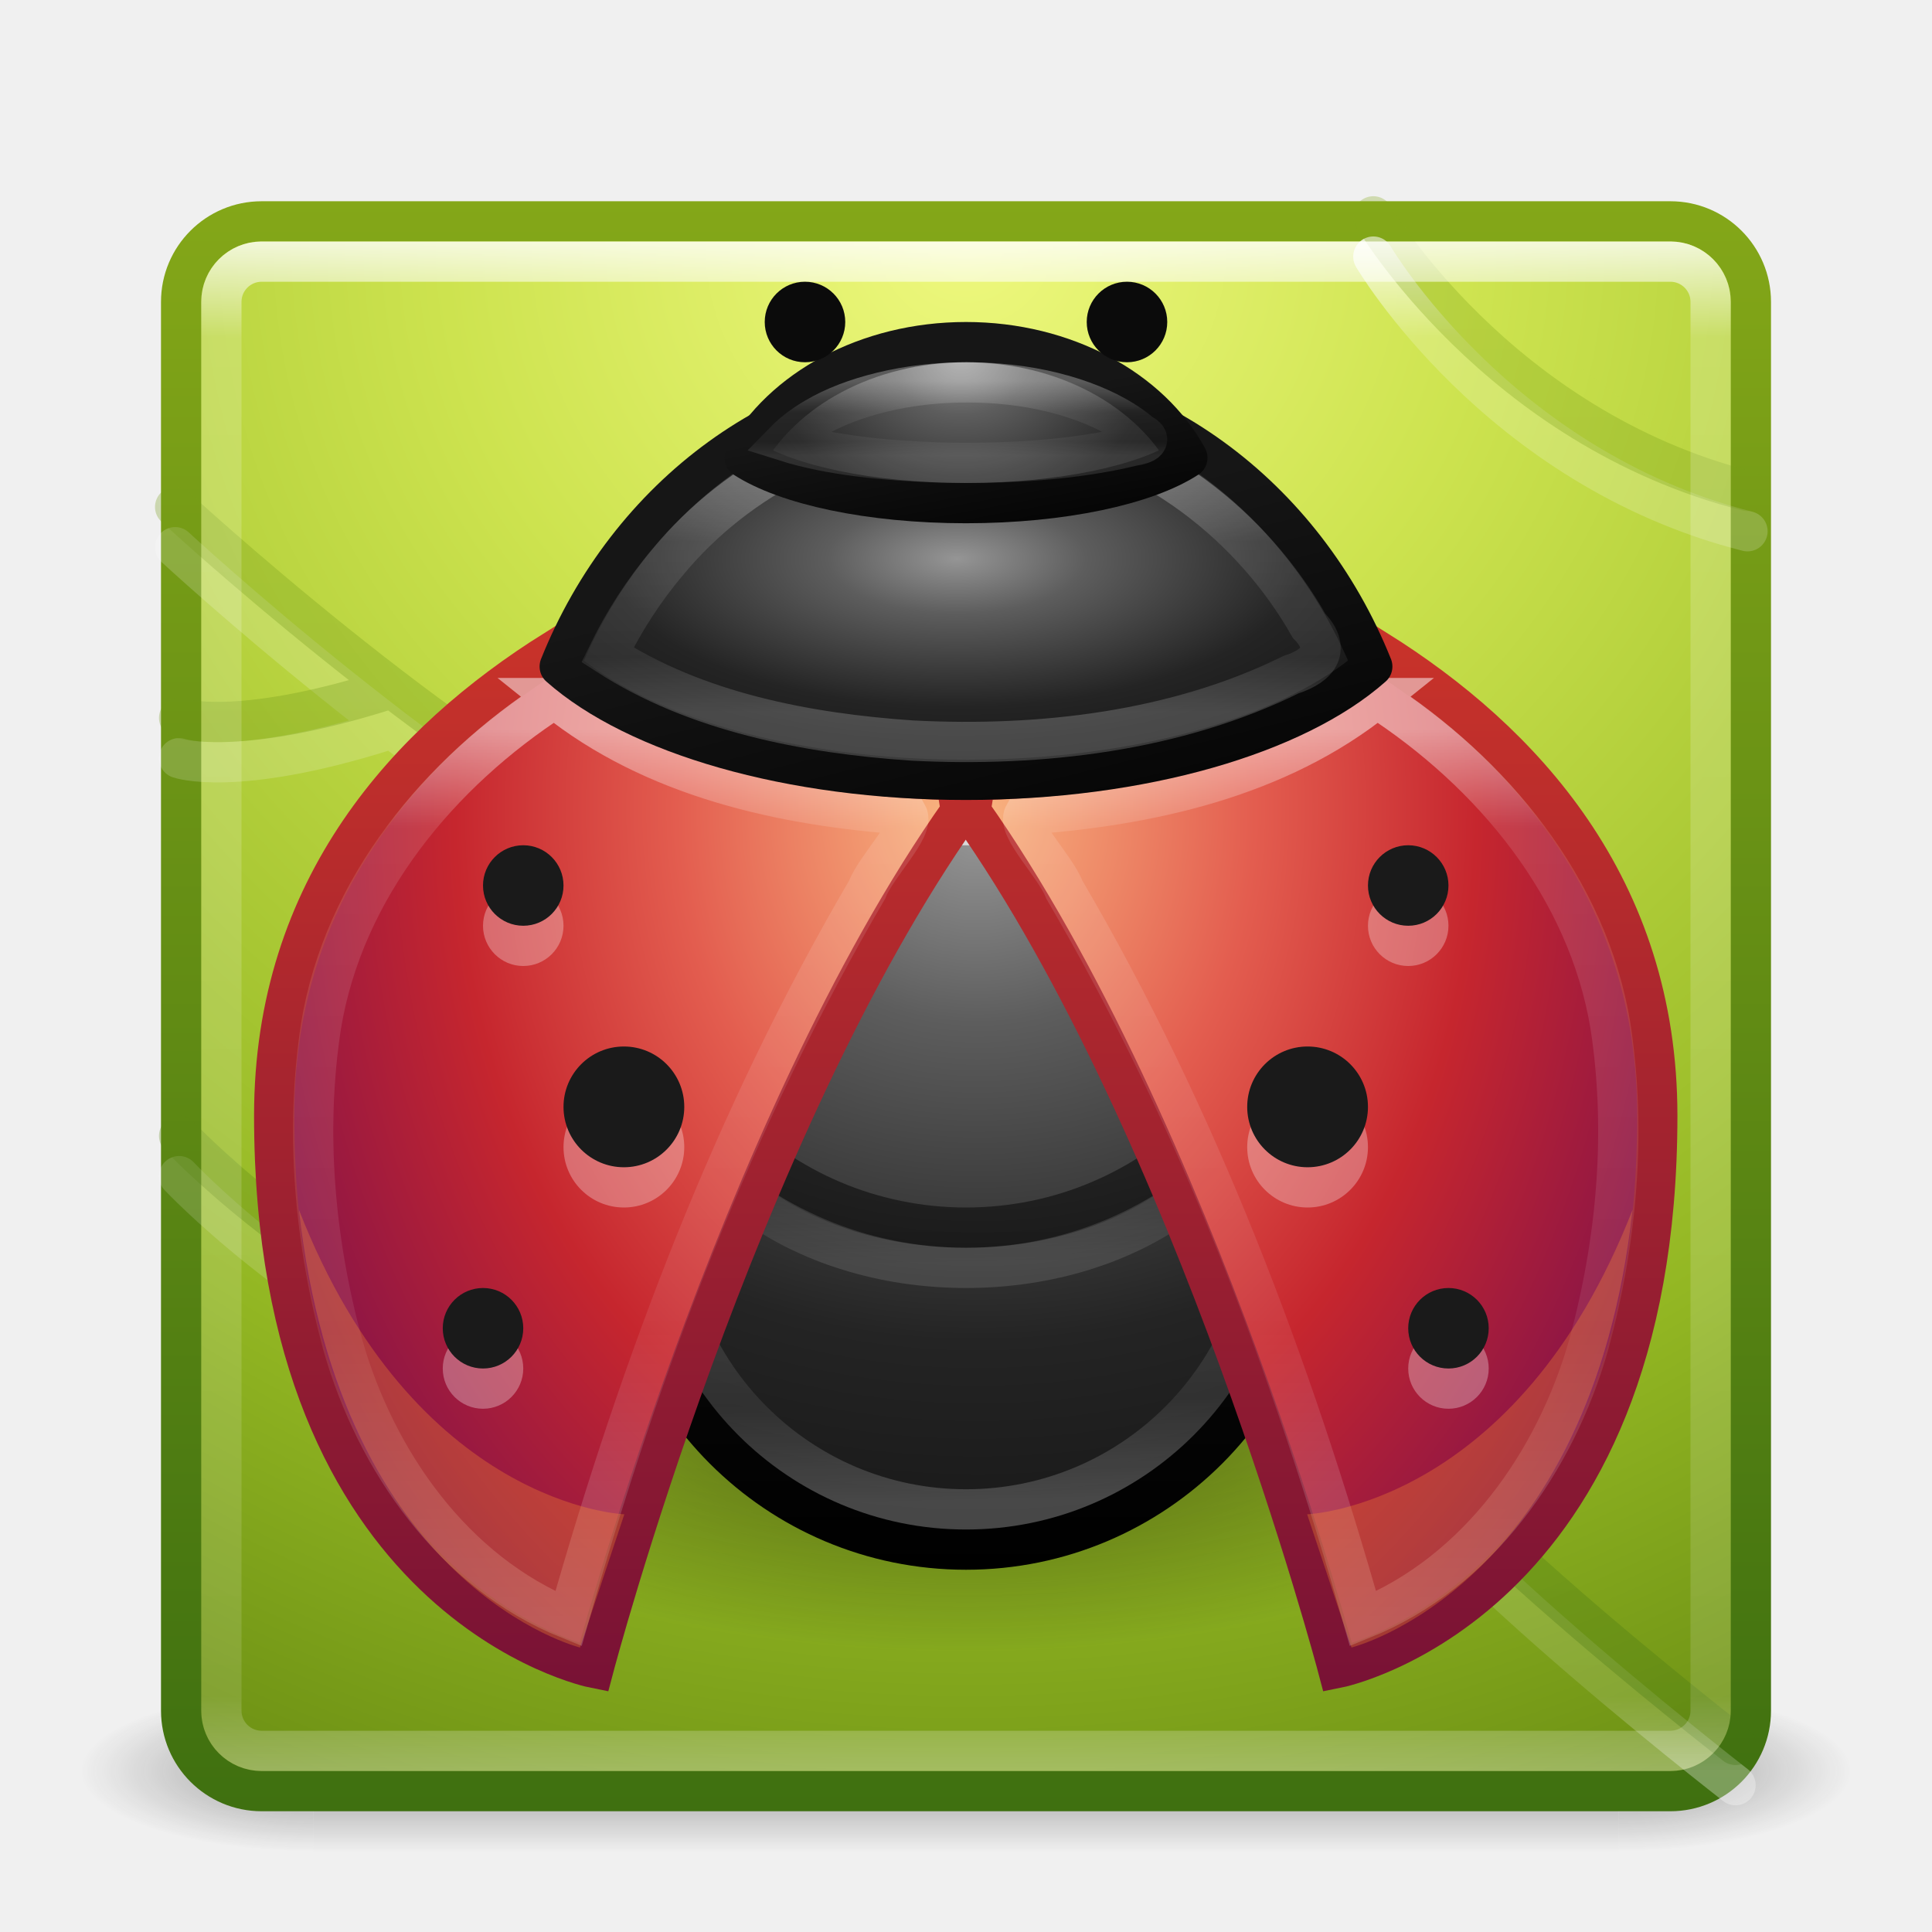
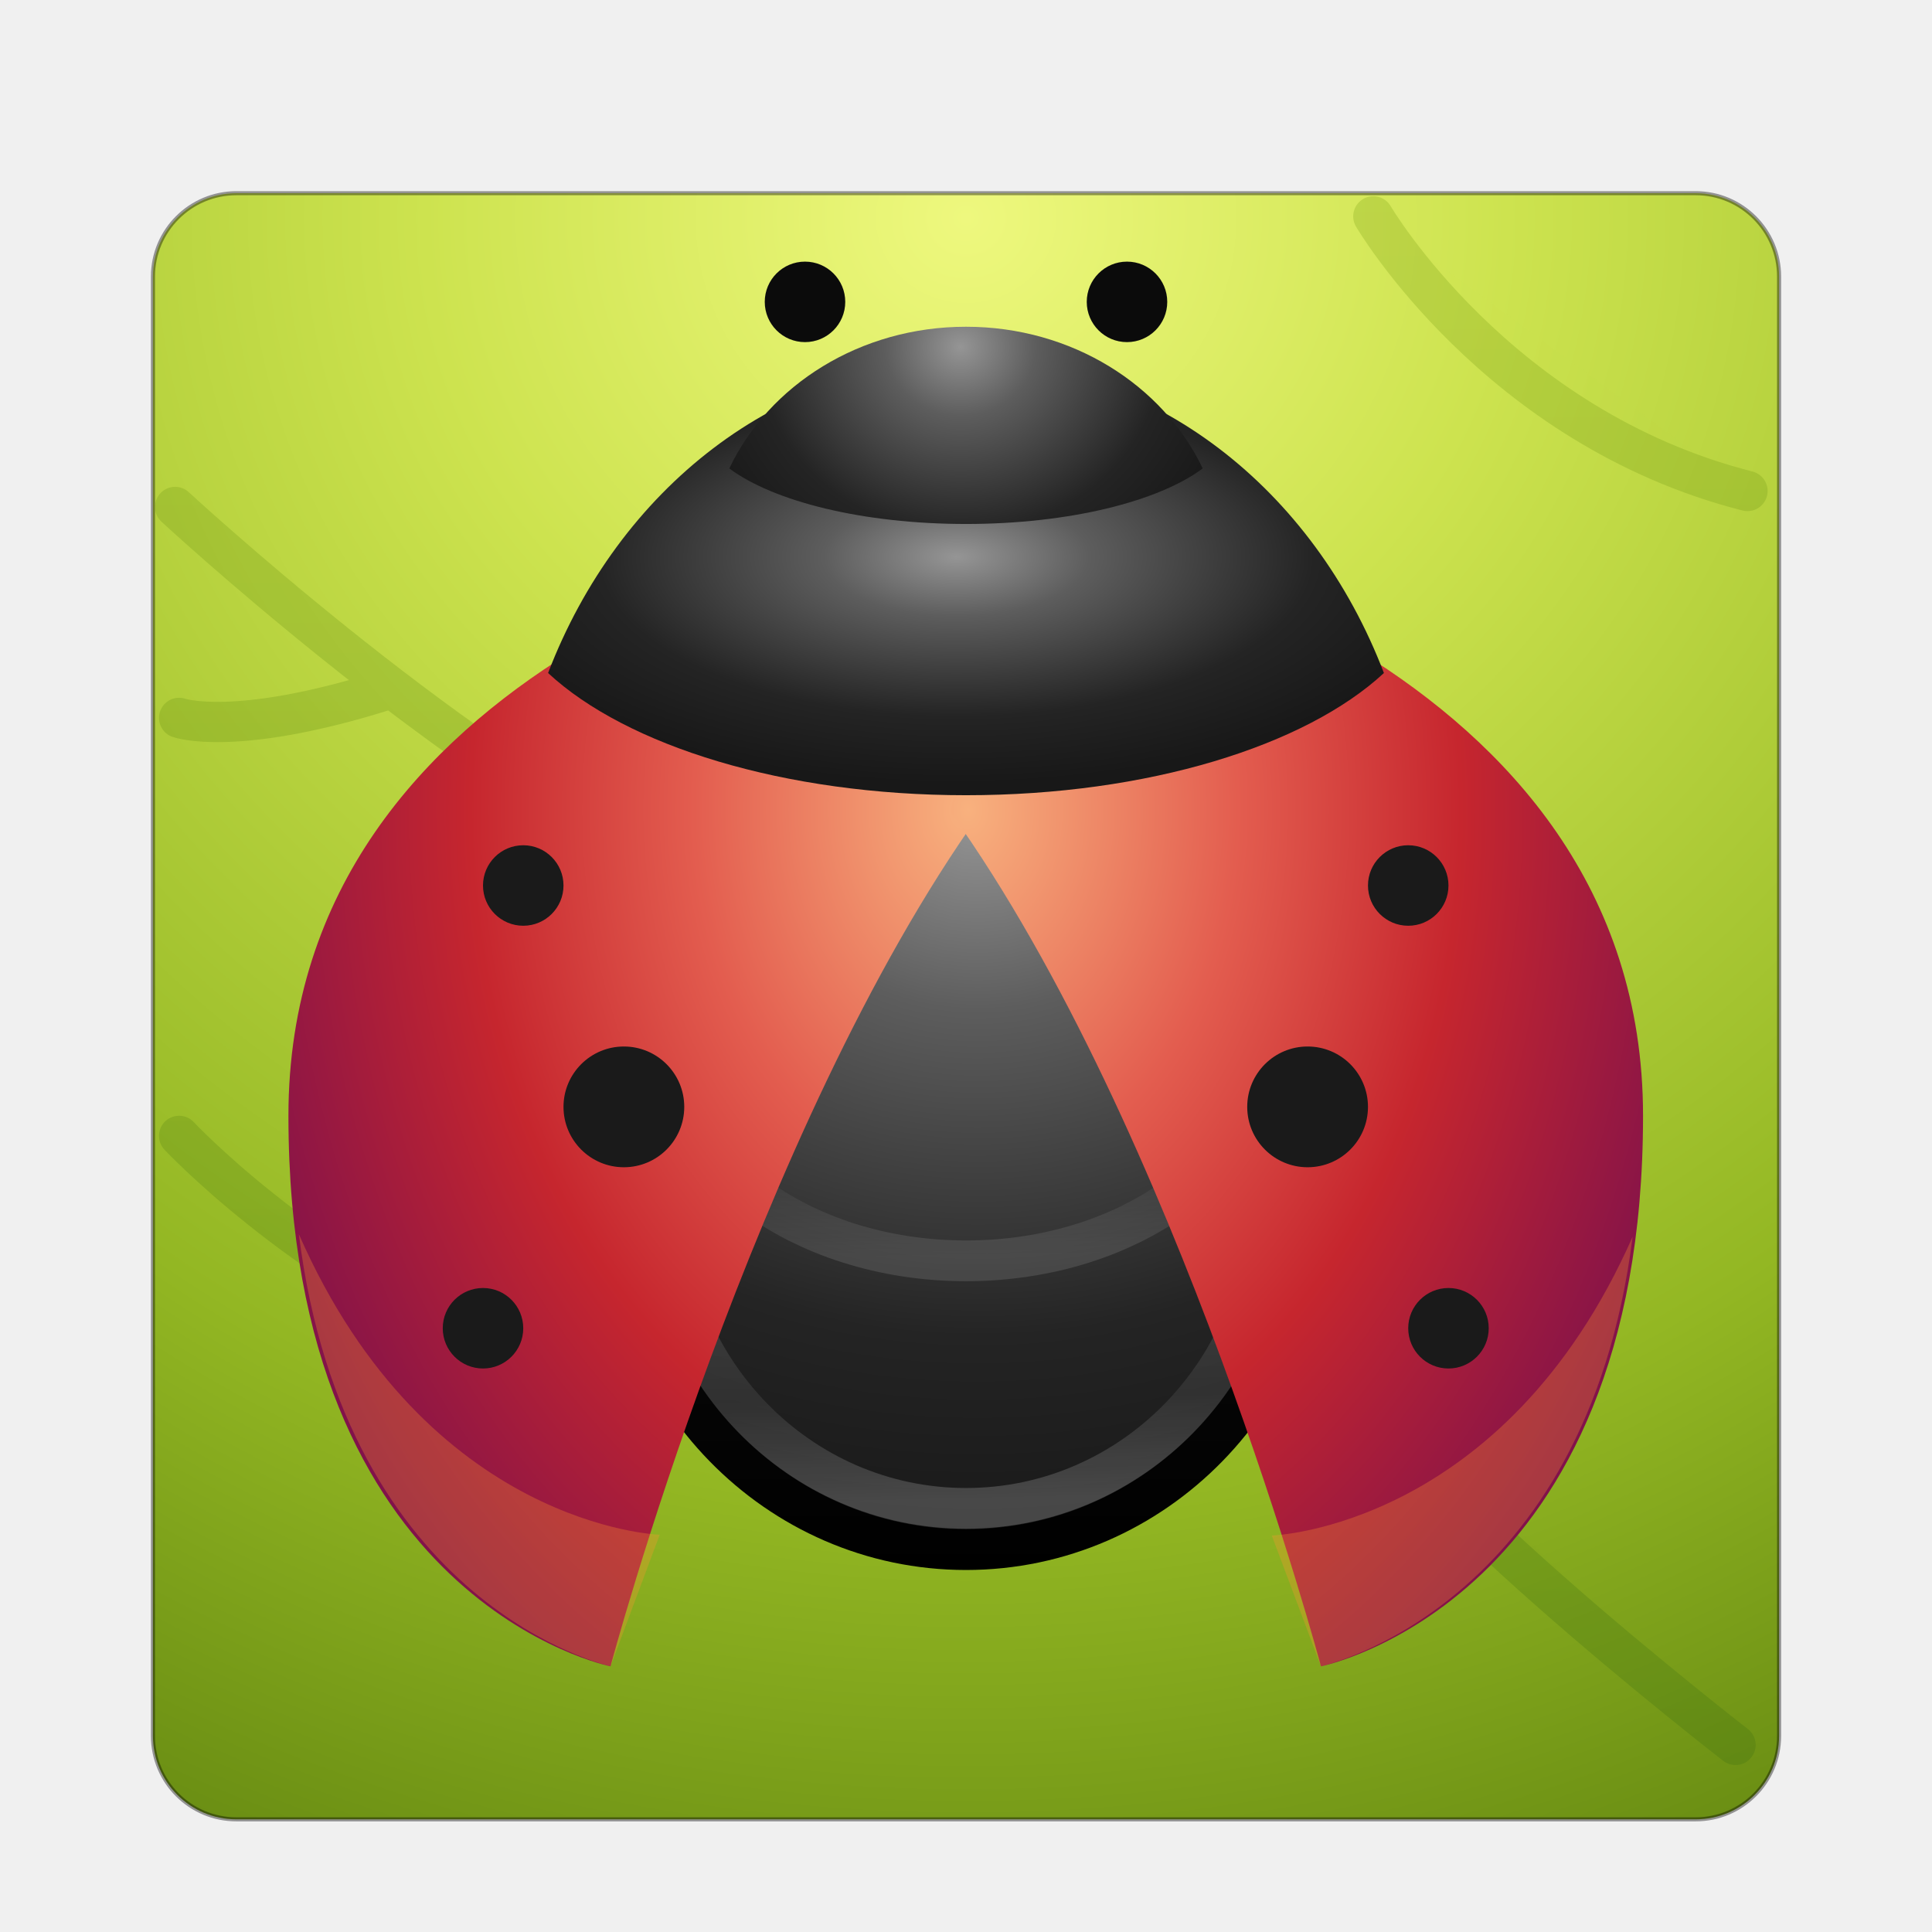
<svg xmlns="http://www.w3.org/2000/svg" xmlns:xlink="http://www.w3.org/1999/xlink" version="1.1" width="48" height="48" id="svg4362">
  <defs id="defs4364">
    <linearGradient x1="23.971" y1="9.245" x2="23.971" y2="17.595" id="linearGradient4166-6-7" xlink:href="#linearGradient4649-1" gradientUnits="userSpaceOnUse" gradientTransform="matrix(0.5080405,0,0,0.2223113,11.83176,7.402015)" />
    <linearGradient id="linearGradient4649-1">
      <stop id="stop4651-20" style="stop-color:#ffffff;stop-opacity:1" offset="0" />
      <stop id="stop4653-32" style="stop-color:#ffffff;stop-opacity:0.235" offset="0.43" />
      <stop id="stop4655-88" style="stop-color:#ffffff;stop-opacity:0.157" offset="0.816" />
      <stop id="stop4657-5" style="stop-color:#ffffff;stop-opacity:0.392" offset="1" />
    </linearGradient>
-     <radialGradient cx="1.279" cy="24.345" r="20" fx="1.279" fy="24.345" id="radialGradient5106" xlink:href="#linearGradient2867-449-88-871-390-598-476-591-434-148-57-177-641-289-620-227-114-444-680-744-4-8-69-791-3-3-638-9-0" gradientUnits="userSpaceOnUse" gradientTransform="matrix(0,0.2674674,-0.334021,0,32.00643,8.567469)" />
+     <radialGradient cx="1.279" cy="24.345" r="20" fx="1.279" fy="24.345" id="radialGradient5106" xlink:href="#linearGradient2867-449-88-871-390-598-476-591-434-148-57-177-641-289-620-227-114-444-680-744-4-8-69-791-3-3-638-9-0" gradientUnits="userSpaceOnUse" gradientTransform="matrix(0,0.327681,-0.3571343,0,32.56045,8.200814)" />
    <linearGradient id="linearGradient2867-449-88-871-390-598-476-591-434-148-57-177-641-289-620-227-114-444-680-744-4-8-69-791-3-3-638-9-0">
      <stop id="stop17829-4-4" style="stop-color:#959595;stop-opacity:1" offset="0" />
      <stop id="stop17831-1-9" style="stop-color:#5d5d5d;stop-opacity:1" offset="0.262" />
      <stop id="stop17833-0-67" style="stop-color:#242424;stop-opacity:1" offset="0.705" />
      <stop id="stop17835-8-7" style="stop-color:#181818;stop-opacity:1" offset="1" />
    </linearGradient>
    <linearGradient x1="-3.812" y1="14.568" x2="-5.438" y2="8.804" id="linearGradient5108" xlink:href="#linearGradient3707-319-631-407-324-616-674-812-821-107-178-392-400-6-3-549-901-1-9-100-4-2" gradientUnits="userSpaceOnUse" gradientTransform="matrix(1.089783,0,0,0.7073387,37.62034,2.375757)" />
    <linearGradient id="linearGradient3707-319-631-407-324-616-674-812-821-107-178-392-400-6-3-549-901-1-9-100-4-2">
      <stop id="stop17839-7-3" style="stop-color:#000000;stop-opacity:1" offset="0" />
      <stop id="stop17841-4-8" style="stop-color:#161616;stop-opacity:1" offset="1" />
    </linearGradient>
    <linearGradient x1="23.971" y1="9.245" x2="23.971" y2="17.595" id="linearGradient4166-6" xlink:href="#linearGradient4649" gradientUnits="userSpaceOnUse" gradientTransform="matrix(1,0,0,0.8892451,0,2.041605)" />
    <linearGradient id="linearGradient4649">
      <stop id="stop4651" style="stop-color:#ffffff;stop-opacity:1" offset="0" />
      <stop id="stop4653" style="stop-color:#ffffff;stop-opacity:0.235" offset="0.43" />
      <stop id="stop4655" style="stop-color:#ffffff;stop-opacity:0.157" offset="0.816" />
      <stop id="stop4657" style="stop-color:#ffffff;stop-opacity:0.392" offset="1" />
    </linearGradient>
-     <radialGradient cx="8.704" cy="24.345" r="20" fx="8.704" fy="24.345" id="radialGradient7373-6" xlink:href="#linearGradient2867-449-88-871-390-598-476-591-434-148-57-177-641-289-620-227-114-444-680-744-4-8-69-791-3-3-638-9" gradientUnits="userSpaceOnUse" gradientTransform="matrix(0,0.2613011,-0.6130046,0,38.69362,11.60733)" />
+     <radialGradient cx="8.704" cy="24.345" r="20" fx="8.704" fy="24.345" id="radialGradient7373-6" xlink:href="#linearGradient2867-449-88-871-390-598-476-591-434-148-57-177-641-289-620-227-114-444-680-744-4-8-69-791-3-3-638-9" gradientUnits="userSpaceOnUse" gradientTransform="matrix(0,0.2817113,-0.6305665,0,39.11458,11.38245)" />
    <linearGradient id="linearGradient2867-449-88-871-390-598-476-591-434-148-57-177-641-289-620-227-114-444-680-744-4-8-69-791-3-3-638-9">
      <stop id="stop17829-4" style="stop-color:#959595;stop-opacity:1" offset="0" />
      <stop id="stop17831-1" style="stop-color:#5d5d5d;stop-opacity:1" offset="0.262" />
      <stop id="stop17833-0" style="stop-color:#242424;stop-opacity:1" offset="0.705" />
      <stop id="stop17835-8" style="stop-color:#181818;stop-opacity:1" offset="1" />
    </linearGradient>
    <linearGradient x1="-3.812" y1="14.568" x2="-5.438" y2="8.804" id="linearGradient7375-1" xlink:href="#linearGradient3707-319-631-407-324-616-674-812-821-107-178-392-400-6-3-549-901-1-9-100-4" gradientUnits="userSpaceOnUse" gradientTransform="matrix(2,0,0,1.768347,48.99642,-5.935608)" />
    <linearGradient id="linearGradient3707-319-631-407-324-616-674-812-821-107-178-392-400-6-3-549-901-1-9-100-4">
      <stop id="stop17839-7" style="stop-color:#000000;stop-opacity:1" offset="0" />
      <stop id="stop17841-4" style="stop-color:#161616;stop-opacity:1" offset="1" />
    </linearGradient>
    <linearGradient x1="19.835" y1="18.121" x2="19.835" y2="40.325" id="linearGradient4166-1" xlink:href="#linearGradient4168-81" gradientUnits="userSpaceOnUse" gradientTransform="matrix(-1,0,0,1,47.987,0)" />
    <linearGradient id="linearGradient4168-81">
      <stop id="stop4170-6" style="stop-color:#ffffff;stop-opacity:1" offset="0" />
      <stop id="stop4172-0" style="stop-color:#ffffff;stop-opacity:0.235" offset="0.11" />
      <stop id="stop4174-5" style="stop-color:#ffffff;stop-opacity:0.157" offset="0.675" />
      <stop id="stop4176-5" style="stop-color:#ffffff;stop-opacity:0.392" offset="1" />
    </linearGradient>
-     <radialGradient cx="23.438" cy="22.842" r="9.033" fx="23.438" fy="22.842" id="radialGradient4387" xlink:href="#linearGradient3242-2-5" gradientUnits="userSpaceOnUse" gradientTransform="matrix(2.353234,-1.2500906e-7,-1.7172712e-7,-3.232678,-30.60769,93.94551)" />
+     <radialGradient cx="23.438" cy="22.842" r="9.033" fx="23.438" fy="22.842" id="radialGradient4387" xlink:href="#linearGradient3242-2-5" gradientUnits="userSpaceOnUse" gradientTransform="matrix(2.372459,-1.2462434e-7,-1.7313004e-7,-3.222729,-31.54834,93.74501)" />
    <linearGradient id="linearGradient3242-2-5">
      <stop id="stop3244-46" style="stop-color:#f8b17e;stop-opacity:1" offset="0" />
      <stop id="stop3246-9-1" style="stop-color:#e35d4f;stop-opacity:1" offset="0.312" />
      <stop id="stop3248-3-5" style="stop-color:#c6262e;stop-opacity:1" offset="0.571" />
      <stop id="stop3250-9-5" style="stop-color:#690b54;stop-opacity:1" offset="1" />
    </linearGradient>
    <linearGradient x1="17.551" y1="41.766" x2="17.551" y2="8.964" id="linearGradient4389" xlink:href="#linearGradient2490-0-4" gradientUnits="userSpaceOnUse" gradientTransform="matrix(-1,0,0,1,47.987,0)" />
    <linearGradient id="linearGradient2490-0-4">
      <stop id="stop2492-8-6" style="stop-color:#791235;stop-opacity:1" offset="0" />
      <stop id="stop2494-8-15" style="stop-color:#dd3b27;stop-opacity:1" offset="1" />
    </linearGradient>
    <linearGradient x1="19.835" y1="18.121" x2="19.835" y2="40.325" id="linearGradient4166" xlink:href="#linearGradient4168" gradientUnits="userSpaceOnUse" />
    <linearGradient id="linearGradient4168">
      <stop id="stop4170" style="stop-color:#ffffff;stop-opacity:1" offset="0" />
      <stop id="stop4172" style="stop-color:#ffffff;stop-opacity:0.235" offset="0.11" />
      <stop id="stop4174" style="stop-color:#ffffff;stop-opacity:0.157" offset="0.675" />
      <stop id="stop4176" style="stop-color:#ffffff;stop-opacity:0.392" offset="1" />
    </linearGradient>
-     <radialGradient cx="23.438" cy="22.842" r="9.033" fx="23.438" fy="22.842" id="radialGradient4053" xlink:href="#linearGradient3242-2" gradientUnits="userSpaceOnUse" gradientTransform="matrix(-2.353234,-1.2500906e-7,1.7172712e-7,-3.232678,78.59469,93.94551)" />
+     <radialGradient cx="23.438" cy="22.842" r="9.033" fx="23.438" fy="22.842" id="radialGradient4053" xlink:href="#linearGradient3242-2" gradientUnits="userSpaceOnUse" gradientTransform="matrix(-2.372459,-1.2462434e-7,1.7313004e-7,-3.222729,79.53534,93.74501)" />
    <linearGradient id="linearGradient3242-2">
      <stop id="stop3244" style="stop-color:#f8b17e;stop-opacity:1" offset="0" />
      <stop id="stop3246-9" style="stop-color:#e35d4f;stop-opacity:1" offset="0.312" />
      <stop id="stop3248-3" style="stop-color:#c6262e;stop-opacity:1" offset="0.571" />
      <stop id="stop3250-9" style="stop-color:#690b54;stop-opacity:1" offset="1" />
    </linearGradient>
    <linearGradient x1="17.551" y1="41.766" x2="17.551" y2="8.964" id="linearGradient4045" xlink:href="#linearGradient2490-0" gradientUnits="userSpaceOnUse" />
    <linearGradient id="linearGradient2490-0">
      <stop id="stop2492-8" style="stop-color:#791235;stop-opacity:1" offset="0" />
      <stop id="stop2494-8" style="stop-color:#dd3b27;stop-opacity:1" offset="1" />
    </linearGradient>
-     <linearGradient x1="23.713" y1="31.306" x2="23.971" y2="39.311" id="linearGradient4166-6-1-8" xlink:href="#linearGradient5068-5" gradientUnits="userSpaceOnUse" gradientTransform="matrix(1.363636,0,0,1,-8.727273,-2)" />
+     <linearGradient x1="23.713" y1="31.306" x2="23.971" y2="39.311" id="linearGradient4166-6-1-8" xlink:href="#linearGradient5068-5" gradientUnits="userSpaceOnUse" gradientTransform="matrix(1.363636,0,0,1.024943,-8.727273,-3.010207)" />
    <linearGradient id="linearGradient5068-5">
      <stop id="stop5070-0" style="stop-color:#ffffff;stop-opacity:1" offset="0" />
      <stop id="stop5072-6" style="stop-color:#ffffff;stop-opacity:0.235" offset="0.354" />
      <stop id="stop5074-3" style="stop-color:#ffffff;stop-opacity:0.157" offset="0.687" />
      <stop id="stop5076-3" style="stop-color:#ffffff;stop-opacity:0.392" offset="1" />
    </linearGradient>
-     <linearGradient x1="23.713" y1="31.306" x2="23.971" y2="39.311" id="linearGradient4078" xlink:href="#linearGradient5068-5-4" gradientUnits="userSpaceOnUse" gradientTransform="matrix(1.363636,0,0,0.6470588,-8.727273,5.941177)" />
+     <linearGradient x1="23.713" y1="31.306" x2="23.971" y2="39.311" id="linearGradient4078" xlink:href="#linearGradient5068-5-4" gradientUnits="userSpaceOnUse" gradientTransform="matrix(1.363636,0,0,0.6631987,-8.727273,5.12905)" />
    <linearGradient id="linearGradient5068-5-4">
      <stop id="stop5070-0-9" style="stop-color:#ffffff;stop-opacity:1" offset="0" />
      <stop id="stop5072-6-6" style="stop-color:#ffffff;stop-opacity:0.235" offset="0.354" />
      <stop id="stop5074-3-3" style="stop-color:#ffffff;stop-opacity:0.157" offset="0.687" />
      <stop id="stop5076-3-4" style="stop-color:#ffffff;stop-opacity:0.392" offset="1" />
    </linearGradient>
    <linearGradient x1="-9.301" y1="26.605" x2="-9.301" y2="14.112" id="linearGradient4124" xlink:href="#linearGradient3707-319-631-407-324-616-674-812-821-107-178-392-400-6-3-549-901-1-9-100-4-6-3" gradientUnits="userSpaceOnUse" gradientTransform="matrix(2.615385,0,0,1.599933,56.68763,-11.51317)" />
    <linearGradient id="linearGradient3707-319-631-407-324-616-674-812-821-107-178-392-400-6-3-549-901-1-9-100-4-6-3">
      <stop id="stop17839-7-9-1" style="stop-color:#000000;stop-opacity:1" offset="0" />
      <stop id="stop17841-4-3-1" style="stop-color:#161616;stop-opacity:1" offset="1" />
    </linearGradient>
-     <radialGradient cx="60.112" cy="23.612" r="20" fx="60.112" fy="23.612" id="radialGradient7373-6-3" xlink:href="#linearGradient2867-449-88-871-390-598-476-591-434-148-57-177-641-289-620-227-114-444-680-744-4-8-69-791-3-3-638-9-5" gradientUnits="userSpaceOnUse" gradientTransform="matrix(-1.737608e-8,0.8936382,-1.074368,-1.6264019e-8,49.65477,-32.98983)" />
+     <radialGradient cx="60.112" cy="23.612" r="20" fx="60.112" fy="23.612" id="radialGradient7373-6-3" xlink:href="#linearGradient2867-449-88-871-390-598-476-591-434-148-57-177-641-289-620-227-114-444-680-744-4-8-69-791-3-3-638-9-5" gradientUnits="userSpaceOnUse" gradientTransform="matrix(-1.737608e-8,0.9159285,-1.074368,-1.6669699e-8,49.65477,-34.77303)" />
    <linearGradient id="linearGradient2867-449-88-871-390-598-476-591-434-148-57-177-641-289-620-227-114-444-680-744-4-8-69-791-3-3-638-9-5">
      <stop id="stop17829-4-7" style="stop-color:#959595;stop-opacity:1" offset="0" />
      <stop id="stop17831-1-1" style="stop-color:#5d5d5d;stop-opacity:1" offset="0.262" />
      <stop id="stop17833-0-4" style="stop-color:#242424;stop-opacity:1" offset="0.705" />
      <stop id="stop17835-8-77" style="stop-color:#181818;stop-opacity:1" offset="1" />
    </linearGradient>
-     <linearGradient x1="-9.301" y1="26.605" x2="-9.301" y2="14.112" id="linearGradient7375-1-5" xlink:href="#linearGradient3707-319-631-407-324-616-674-812-821-107-178-392-400-6-3-549-901-1-9-100-4-6" gradientUnits="userSpaceOnUse" gradientTransform="matrix(2.615385,0,0,1.599933,56.68763,-3.513169)" />
+     <linearGradient x1="-9.301" y1="26.605" x2="-9.301" y2="14.112" id="linearGradient7375-1-5" xlink:href="#linearGradient3707-319-631-407-324-616-674-812-821-107-178-392-400-6-3-549-901-1-9-100-4-6" gradientUnits="userSpaceOnUse" gradientTransform="matrix(2.615385,0,0,1.639841,56.68763,-4.56112)" />
    <linearGradient id="linearGradient3707-319-631-407-324-616-674-812-821-107-178-392-400-6-3-549-901-1-9-100-4-6">
      <stop id="stop17839-7-9" style="stop-color:#000000;stop-opacity:1" offset="0" />
      <stop id="stop17841-4-3" style="stop-color:#161616;stop-opacity:1" offset="1" />
    </linearGradient>
    <linearGradient x1="24" y1="5" x2="24" y2="43" id="linearGradient3473" xlink:href="#linearGradient3924-803" gradientUnits="userSpaceOnUse" gradientTransform="translate(1.17e-5,1.00001)" />
    <linearGradient id="linearGradient3924-803">
      <stop id="stop3252" style="stop-color:#ffffff;stop-opacity:1" offset="0" />
      <stop id="stop3254" style="stop-color:#ffffff;stop-opacity:0.235" offset="0.063" />
      <stop id="stop3256" style="stop-color:#ffffff;stop-opacity:0.157" offset="0.951" />
      <stop id="stop3258" style="stop-color:#ffffff;stop-opacity:0.392" offset="1" />
    </linearGradient>
    <radialGradient cx="7.496" cy="8.45" r="20" fx="7.496" fy="8.45" id="radialGradient3476-7-1" xlink:href="#linearGradient3242-7-3-8-1-4" gradientUnits="userSpaceOnUse" gradientTransform="matrix(1.9428467e-8,2.33699,-2.472257,-4.3056275e-8,44.89011,-11.4348)" />
    <linearGradient id="linearGradient3242-7-3-8-1-4">
      <stop id="stop3244-5-8-5-3-7" style="stop-color:#eef87e;stop-opacity:1" offset="0" />
      <stop id="stop3246-9-5-1-0-4" style="stop-color:#cde34f;stop-opacity:1" offset="0.262" />
      <stop id="stop3248-7-2-0-9-9" style="stop-color:#93b723;stop-opacity:1" offset="0.661" />
      <stop id="stop3250-8-2-8-7-1" style="stop-color:#5a7e0d;stop-opacity:1" offset="1" />
    </linearGradient>
    <linearGradient x1="24" y1="44" x2="24" y2="3.899" id="linearGradient3478-6-7" xlink:href="#linearGradient2490-3-4-6-9-4" gradientUnits="userSpaceOnUse" gradientTransform="translate(9.2e-6,1)" />
    <linearGradient id="linearGradient2490-3-4-6-9-4">
      <stop id="stop2492-3-9-3-4-0" style="stop-color:#3f7010;stop-opacity:1" offset="0" />
      <stop id="stop2494-8-8-5-9-8" style="stop-color:#84a718;stop-opacity:1" offset="1" />
    </linearGradient>
    <radialGradient cx="62.625" cy="4.625" r="10.625" fx="62.625" fy="4.625" id="radialGradient3033" xlink:href="#linearGradient8838" gradientUnits="userSpaceOnUse" gradientTransform="matrix(1.411765,0,0,0.5647052,-64.41176,32.38824)" />
    <linearGradient id="linearGradient8838">
      <stop id="stop8840" style="stop-color:#000000;stop-opacity:1" offset="0" />
      <stop id="stop8842" style="stop-color:#000000;stop-opacity:0" offset="1" />
    </linearGradient>
    <linearGradient x1="24" y1="5" x2="24" y2="43" id="linearGradient3473-0" xlink:href="#linearGradient3924-803-8" gradientUnits="userSpaceOnUse" gradientTransform="translate(1.17e-5,1.00001)" />
    <linearGradient id="linearGradient3924-803-8">
      <stop id="stop3252-0" style="stop-color:#ffffff;stop-opacity:1" offset="0" />
      <stop id="stop3254-6" style="stop-color:#ffffff;stop-opacity:0.235" offset="0.063" />
      <stop id="stop3256-4" style="stop-color:#ffffff;stop-opacity:0.157" offset="0.951" />
      <stop id="stop3258-1" style="stop-color:#ffffff;stop-opacity:0.392" offset="1" />
    </linearGradient>
-     <radialGradient cx="7.496" cy="8.45" r="20" fx="7.496" fy="8.45" id="radialGradient3476" xlink:href="#linearGradient3242-7-3-8" gradientUnits="userSpaceOnUse" gradientTransform="matrix(1.9428467e-8,2.33699,-2.472257,-4.3056275e-8,44.89011,-11.4348)" />
+     <radialGradient cx="7.496" cy="8.45" r="20" fx="7.496" fy="8.45" id="radialGradient3476" xlink:href="#linearGradient3242-7-3-8" gradientUnits="userSpaceOnUse" gradientTransform="matrix(2.0126396e-8,2.420942,-2.561068,-4.4602987e-8,45.64055,-12.74365)" />
    <linearGradient id="linearGradient3242-7-3-8">
      <stop id="stop3244-5-8-5" style="stop-color:#eef87e;stop-opacity:1" offset="0" />
      <stop id="stop3246-9-5-1" style="stop-color:#cde34f;stop-opacity:1" offset="0.262" />
      <stop id="stop3248-7-2-0" style="stop-color:#93b723;stop-opacity:1" offset="0.661" />
      <stop id="stop3250-8-2-8" style="stop-color:#5a7e0d;stop-opacity:1" offset="1" />
    </linearGradient>
    <linearGradient x1="24" y1="44" x2="24" y2="3.899" id="linearGradient3478" xlink:href="#linearGradient2490-3-4-6" gradientUnits="userSpaceOnUse" gradientTransform="translate(9.2e-6,1)" />
    <linearGradient id="linearGradient2490-3-4-6">
      <stop id="stop2492-3-9-3" style="stop-color:#3f7010;stop-opacity:1" offset="0" />
      <stop id="stop2494-8-8-5" style="stop-color:#84a718;stop-opacity:1" offset="1" />
    </linearGradient>
    <radialGradient cx="4.993" cy="43.5" r="2.5" fx="4.993" fy="43.5" id="radialGradient3013-896" xlink:href="#linearGradient3688-166-749-2-324" gradientUnits="userSpaceOnUse" gradientTransform="matrix(2.003784,0,0,1.4,27.98813,-17.4)" />
    <linearGradient id="linearGradient3688-166-749-2-324">
      <stop id="stop3216" style="stop-color:#181818;stop-opacity:1" offset="0" />
      <stop id="stop3218" style="stop-color:#181818;stop-opacity:0" offset="1" />
    </linearGradient>
    <radialGradient cx="4.993" cy="43.5" r="2.5" fx="4.993" fy="43.5" id="radialGradient3015-826" xlink:href="#linearGradient3688-464-309-8-331" gradientUnits="userSpaceOnUse" gradientTransform="matrix(2.003784,0,0,1.4,-20.01187,-104.4)" />
    <linearGradient id="linearGradient3688-464-309-8-331">
      <stop id="stop3222" style="stop-color:#181818;stop-opacity:1" offset="0" />
      <stop id="stop3224" style="stop-color:#181818;stop-opacity:0" offset="1" />
    </linearGradient>
    <linearGradient id="linearGradient3702-501-757-6-946">
      <stop id="stop3228" style="stop-color:#181818;stop-opacity:0" offset="0" />
      <stop id="stop3230" style="stop-color:#181818;stop-opacity:1" offset="0.5" />
      <stop id="stop3232" style="stop-color:#181818;stop-opacity:0" offset="1" />
    </linearGradient>
    <linearGradient x1="25.058" y1="47.028" x2="25.058" y2="39.999" id="linearGradient4360" xlink:href="#linearGradient3702-501-757-6-946" gradientUnits="userSpaceOnUse" />
  </defs>
-   <g id="layer1">
-     <g transform="matrix(1.157895,0,0,0.5714286,-3.789476,19.14286)" id="g3712-0" style="opacity:0.4">
-       <rect width="5" height="7" x="38" y="40" id="rect2801-4" style="fill:url(#radialGradient3013-896);fill-opacity:1;stroke:none" />
-       <rect width="5" height="7" x="-10" y="-47" transform="scale(-1,-1)" id="rect3696-8" style="fill:url(#radialGradient3015-826);fill-opacity:1;stroke:none" />
-       <rect width="28" height="7" x="10" y="40" id="rect3700-7" style="fill:url(#linearGradient4360);fill-opacity:1;stroke:none" />
-     </g>
-     <rect width="39" height="39" rx="2" ry="2" x="4.5" y="5.5" id="rect5505-21" style="color:#000000;fill:url(#radialGradient3476);fill-opacity:1;fill-rule:nonzero;stroke:url(#linearGradient3478);stroke-width:1;stroke-linecap:round;stroke-linejoin:round;stroke-miterlimit:4;stroke-opacity:1;stroke-dasharray:none;stroke-dashoffset:0;marker:none;visibility:visible;display:inline;overflow:visible;enable-background:accumulate" />
-     <path d="m 43.119,44.352 c 0,0 -9.197,-7.121 -9.395,-9.296 M 4.45,29.221 c 0,0 2.967,3.165 7.318,5.044 M 4.45,18.837 c 0,0 1.385,0.494 5.143,-0.692 M 4.351,13.595 c 0,0 6.626,6.132 11.868,8.703 M 34.12,6.375 c 0,0 3.066,5.242 9.296,6.824" id="path5183-2" style="opacity:0.8;color:#000000;fill:none;stroke:url(#linearGradient3473-0);stroke-width:1;stroke-linecap:round;stroke-linejoin:round;stroke-miterlimit:4;stroke-opacity:1;stroke-dasharray:none;stroke-dashoffset:0;marker:none;visibility:visible;display:inline;overflow:visible;enable-background:accumulate" />
-     <path d="m 39,35 c 0,3.314 -6.716,6 -15,6 -8.284,0 -16,-2.686 -16,-6 0,-3.314 7.716,-6 16,-6 8.284,0 15,2.686 15,6 l 0,0 z" id="path8836" style="opacity:0.5;fill:url(#radialGradient3033);fill-opacity:1;fill-rule:evenodd;stroke:none;stroke-width:1;marker:none;visibility:visible;display:inline;overflow:visible" />
-     <path d="m 43.119,43.352 c 0,0 -9.197,-7.121 -9.395,-9.296 M 4.45,28.221 c 0,0 2.967,3.165 7.318,5.044 M 4.45,17.836 c 0,0 1.385,0.494 5.143,-0.692 M 4.351,12.595 c 0,0 6.626,6.132 11.868,8.703 M 34.12,5.375 c 0,0 3.066,5.242 9.296,6.824" id="path5183" style="opacity:0.3;color:#000000;fill:url(#radialGradient3476-7-1);fill-opacity:1;fill-rule:nonzero;stroke:url(#linearGradient3478-6-7);stroke-width:1;stroke-linecap:round;stroke-linejoin:round;stroke-miterlimit:4;stroke-opacity:1;stroke-dasharray:none;stroke-dashoffset:0;marker:none;visibility:visible;display:inline;overflow:visible;enable-background:accumulate" />
-     <rect width="37" height="37" rx="1" ry="1" x="5.5" y="6.5" id="rect6741-1" style="opacity:0.8;fill:none;stroke:url(#linearGradient3473);stroke-width:1;stroke-linecap:round;stroke-linejoin:round;stroke-miterlimit:4;stroke-opacity:1;stroke-dasharray:none;stroke-dashoffset:0" />
-     <rect width="17" height="19" rx="8.5" ry="8.5" x="15.5" y="19.5" id="rect4659" style="color:#000000;fill:url(#radialGradient7373-6-3);fill-opacity:1;fill-rule:nonzero;stroke:url(#linearGradient7375-1-5);stroke-width:1;stroke-linecap:round;stroke-linejoin:round;stroke-miterlimit:4;stroke-opacity:1;stroke-dasharray:none;stroke-dashoffset:0;marker:none;visibility:visible;display:inline;overflow:visible;enable-background:accumulate" />
-     <rect width="17" height="19" rx="8.5" ry="8.5" x="15.5" y="11.5" id="rect4659-3" style="opacity:0.5;color:#000000;fill:none;stroke:url(#linearGradient4124);stroke-width:1;stroke-linecap:round;stroke-linejoin:round;stroke-miterlimit:4;stroke-opacity:1;stroke-dasharray:none;stroke-dashoffset:0;marker:none;visibility:visible;display:inline;overflow:visible;enable-background:accumulate" />
-     <rect width="15" height="11" rx="7.5" ry="7.5" x="16.5" y="20.5" id="rect4659-6-7" style="opacity:0.3;color:#000000;fill:none;stroke:url(#linearGradient4078);stroke-width:1px;stroke-linecap:butt;stroke-linejoin:miter;stroke-miterlimit:4;stroke-opacity:1;stroke-dasharray:none;stroke-dashoffset:0;marker:none;visibility:visible;display:inline;overflow:visible;enable-background:accumulate" />
-     <rect width="15" height="17" rx="7.5" ry="7.5" x="16.5" y="20.5" id="rect4659-6" style="opacity:0.5;color:#000000;fill:none;stroke:url(#linearGradient4166-6-1-8);stroke-width:1px;stroke-linecap:butt;stroke-linejoin:miter;stroke-miterlimit:4;stroke-opacity:1;stroke-dasharray:none;stroke-dashoffset:0;marker:none;visibility:visible;display:inline;overflow:visible;enable-background:accumulate" />
-     <path d="m 13.781,16.156 c -3.618,2.264 -6.969,5.885 -6.969,11.562 0,12.133 7.938,13.719 7.938,13.719 0,0 3.524,-13.353 9.125,-21.281 L 23.75,19.375 c -4.401,-0.048 -8.163,-1.352 -9.969,-3.219 z" id="path3899" style="fill:url(#radialGradient4053);fill-opacity:1;stroke:url(#linearGradient4045);stroke-width:1px;stroke-linecap:butt;stroke-linejoin:miter;stroke-opacity:1" />
-     <path d="m 13.781,17.344 c -2.862,1.852 -5.242,4.711 -5.806,8.149 -0.403,2.633 -0.158,5.357 0.541,7.919 0.823,2.893 2.751,5.65 5.608,6.807 1.779,-6.287 4.109,-12.464 7.419,-18.114 0.225,-0.589 1.189,-1.524 1,-1.865 -3.081,-0.21 -6.307,-0.918 -8.763,-2.896 z" id="path4157" style="opacity:0.5;fill:none;stroke:url(#linearGradient4166);stroke-width:1px;stroke-linecap:butt;stroke-linejoin:miter;stroke-opacity:1" />
-     <path d="m 33.436,27.404 a 1.206,1.206 0 1 1 -2.413,0 1.206,1.206 0 1 1 2.413,0 z" transform="matrix(-1.243303,0,0,1.243303,55.57142,-5.571427)" id="path4178" style="opacity:0.3;fill:#ffffff;stroke:none" />
-     <path d="m 33.436,27.404 a 1.206,1.206 0 1 1 -2.413,0 1.206,1.206 0 1 1 2.413,0 z" transform="matrix(-0.828869,0,0,0.828869,39.71428,0.2857145)" id="path4178-6" style="opacity:0.3;fill:#ffffff;stroke:none" />
-     <path d="m 33.436,27.404 a 1.206,1.206 0 1 1 -2.413,0 1.206,1.206 0 1 1 2.413,0 z" transform="matrix(-0.828869,0,0,0.828869,38.71428,11.28571)" id="path4178-6-9" style="opacity:0.3;fill:#ffffff;stroke:none" />
-     <path d="m 15.511,37.622 -1.101,3.31 c 0,0 -5.939,-1.459 -6.984,-10.876 2.885,7.385 8.086,7.566 8.086,7.566 z" id="path4216" style="opacity:0.3;fill:#ff932e;fill-opacity:1;stroke:none" />
-     <path d="m 33.436,27.404 a 1.206,1.206 0 1 1 -2.413,0 1.206,1.206 0 1 1 2.413,0 z" transform="matrix(-1.243303,0,0,1.243303,55.57142,-6.571427)" id="path4178-0" style="fill:#1a1a1a;stroke:none" />
-     <path d="m 33.436,27.404 a 1.206,1.206 0 1 1 -2.413,0 1.206,1.206 0 1 1 2.413,0 z" transform="matrix(-0.828869,0,0,0.828869,39.71428,-0.7142852)" id="path4178-6-4" style="fill:#1a1a1a;stroke:none" />
-     <path d="m 33.436,27.404 a 1.206,1.206 0 1 1 -2.413,0 1.206,1.206 0 1 1 2.413,0 z" transform="matrix(-0.828869,0,0,0.828869,38.71428,10.28571)" id="path4178-6-9-8" style="fill:#1a1a1a;stroke:none" />
-     <path d="m 34.206,16.156 c 3.618,2.264 6.969,5.885 6.969,11.562 0,12.133 -7.938,13.719 -7.938,13.719 0,0 -3.524,-13.353 -9.125,-21.281 L 24.237,19.375 c 4.401,-0.048 8.163,-1.352 9.969,-3.219 z" id="path3899-9" style="fill:url(#radialGradient4387);fill-opacity:1;stroke:url(#linearGradient4389);stroke-width:1px;stroke-linecap:butt;stroke-linejoin:miter;stroke-opacity:1" />
-     <path d="m 34.206,17.344 c 2.862,1.852 5.242,4.711 5.806,8.149 0.403,2.633 0.158,5.357 -0.541,7.919 -0.823,2.893 -2.751,5.65 -5.608,6.807 -1.779,-6.287 -4.109,-12.464 -7.419,-18.114 -0.225,-0.589 -1.189,-1.524 -1,-1.865 3.081,-0.21 6.307,-0.918 8.763,-2.896 z" id="path4157-1" style="opacity:0.5;fill:none;stroke:url(#linearGradient4166-1);stroke-width:1px;stroke-linecap:butt;stroke-linejoin:miter;stroke-opacity:1" />
-     <path d="m 33.436,27.404 a 1.206,1.206 0 1 1 -2.413,0 1.206,1.206 0 1 1 2.413,0 z" transform="matrix(1.243303,0,0,1.243303,-7.584425,-5.571427)" id="path4178-4" style="opacity:0.3;fill:#ffffff;stroke:none" />
-     <path d="m 33.436,27.404 a 1.206,1.206 0 1 1 -2.413,0 1.206,1.206 0 1 1 2.413,0 z" transform="matrix(0.828869,0,0,0.828869,8.272716,0.285715)" id="path4178-6-3" style="opacity:0.3;fill:#ffffff;stroke:none" />
-     <path d="m 33.436,27.404 a 1.206,1.206 0 1 1 -2.413,0 1.206,1.206 0 1 1 2.413,0 z" transform="matrix(0.828869,0,0,0.828869,9.272716,11.28571)" id="path4178-6-9-2" style="opacity:0.3;fill:#ffffff;stroke:none" />
-     <path d="m 32.476,37.622 1.101,3.31 c 0,0 5.939,-1.459 6.984,-10.876 -2.885,7.385 -8.086,7.566 -8.086,7.566 z" id="path4216-4" style="opacity:0.3;fill:#ff932e;fill-opacity:1;stroke:none" />
-     <path d="m 33.436,27.404 a 1.206,1.206 0 1 1 -2.413,0 1.206,1.206 0 1 1 2.413,0 z" transform="matrix(1.243303,0,0,1.243303,-7.584425,-6.571427)" id="path4178-0-4" style="fill:#1a1a1a;stroke:none" />
-     <path d="m 33.436,27.404 a 1.206,1.206 0 1 1 -2.413,0 1.206,1.206 0 1 1 2.413,0 z" transform="matrix(0.828869,0,0,0.828869,8.272716,-0.714285)" id="path4178-6-4-8" style="fill:#1a1a1a;stroke:none" />
-     <path d="m 33.436,27.404 a 1.206,1.206 0 1 1 -2.413,0 1.206,1.206 0 1 1 2.413,0 z" transform="matrix(0.828869,0,0,0.828869,9.272716,10.28571)" id="path4178-6-9-8-6" style="fill:#1a1a1a;stroke:none" />
-     <path d="m 24,9.375 c -4.516,0 -8.4,2.954 -10.094,7.184 C 15.8,18.236 19.605,19.375 24,19.375 c 4.395,0 8.2,-1.139 10.094,-2.816 C 32.4,12.329 28.516,9.375 24,9.375 z" id="path4485" style="color:#000000;fill:url(#radialGradient7373-6);fill-opacity:1;fill-rule:nonzero;stroke:url(#linearGradient7375-1);stroke-width:1;stroke-linecap:round;stroke-linejoin:round;stroke-miterlimit:4;stroke-opacity:1;stroke-dasharray:none;stroke-dashoffset:0;marker:none;visibility:visible;display:inline;overflow:visible;enable-background:accumulate" />
-     <path d="m 24,10.434 c -2.936,-0.025 -5.688,1.45 -7.4,3.517 -0.606,0.715 -1.108,1.497 -1.506,2.319 2.184,1.412 4.924,1.95 7.575,2.129 3.213,0.165 6.56,-0.234 9.405,-1.637 0.726,-0.233 0.987,-0.659 0.451,-1.212 C 31.139,13.105 28.604,11.047 25.508,10.555 25.011,10.474 24.505,10.434 24,10.434 z" id="path4599" style="opacity:0.5;color:#000000;fill:none;stroke:url(#linearGradient4166-6);stroke-width:1px;stroke-linecap:butt;stroke-linejoin:miter;stroke-miterlimit:4;stroke-opacity:1;stroke-dasharray:none;stroke-dashoffset:0;marker:none;visibility:visible;display:inline;overflow:visible;enable-background:accumulate" />
-     <path d="m 24,8.5 c -2.461,0 -4.577,1.182 -5.5,2.874 C 19.532,12.045 21.605,12.5 24,12.5 c 2.395,0 4.468,-0.455 5.5,-1.126 C 28.577,9.682 26.461,8.5 24,8.5 z" id="path4485-9" style="color:#000000;fill:url(#radialGradient5106);fill-opacity:1;fill-rule:nonzero;stroke:url(#linearGradient5108);stroke-width:1;stroke-linecap:round;stroke-linejoin:round;stroke-miterlimit:4;stroke-opacity:1;stroke-dasharray:none;stroke-dashoffset:0;marker:none;visibility:visible;display:inline;overflow:visible;enable-background:accumulate" />
-     <path d="m 24.025,9.5 c -1.492,-0.006 -2.89,0.363 -3.76,0.879 -0.308,0.179 -0.563,0.374 -0.765,0.58 1.11,0.353 2.502,0.487 3.848,0.532 1.633,0.041 3.333,-0.059 4.778,-0.409 0.369,-0.058 0.501,-0.165 0.229,-0.303 C 27.651,10.168 26.364,9.653 24.791,9.53 24.538,9.51 24.281,9.5 24.025,9.5 z" id="path4599-9" style="opacity:0.3;color:#000000;fill:none;stroke:url(#linearGradient4166-6-7);stroke-width:1px;stroke-linecap:butt;stroke-linejoin:miter;stroke-miterlimit:4;stroke-opacity:1;stroke-dasharray:none;stroke-dashoffset:0;marker:none;visibility:visible;display:inline;overflow:visible;enable-background:accumulate" />
-     <path d="m 170.456,5.429 a 0.862,0.862 0 1 1 -1.724,0 0.862,0.862 0 1 1 1.724,0 z" transform="matrix(1.160417,0,0,1.160417,-176.8,1.7)" id="path5155" style="color:#000000;fill:#0b0b0b;fill-opacity:1;stroke:none;stroke-width:1.724px;marker:none;visibility:visible;display:inline;overflow:visible;enable-background:accumulate" />
-     <path d="m 170.456,5.429 a 0.862,0.862 0 1 1 -1.724,0 0.862,0.862 0 1 1 1.724,0 z" transform="matrix(1.160417,0,0,1.160417,-168.8,1.7)" id="path5155-5" style="color:#000000;fill:#0b0b0b;fill-opacity:1;stroke:none;stroke-width:1.724px;marker:none;visibility:visible;display:inline;overflow:visible;enable-background:accumulate" />
-   </g>
+   <rect style="color:#000000;display:inline;overflow:visible;visibility:visible;fill:url(#radialGradient3476);fill-opacity:1;fill-rule:nonzero;stroke:#000000;stroke-width:0.101;stroke-linecap:round;stroke-linejoin:round;stroke-miterlimit:4;stroke-dasharray:none;stroke-dashoffset:0;stroke-opacity:0.392;marker:none;enable-background:accumulate" id="rect5505-21" y="4.8" x="3.8" ry="2.072" rx="2.072" height="40.401" width="40.401" />
+   <path style="color:#000000;display:inline;overflow:visible;visibility:visible;opacity:0.3;fill:url(#radialGradient3476-7-1);fill-opacity:1;fill-rule:nonzero;stroke:url(#linearGradient3478-6-7);stroke-width:1;stroke-linecap:round;stroke-linejoin:round;stroke-miterlimit:4;stroke-dasharray:none;stroke-dashoffset:0;stroke-opacity:1;marker:none;enable-background:accumulate" id="path5183" d="m 43.119,43.352 c 0,0 -9.197,-7.121 -9.395,-9.296 M 4.45,28.221 c 0,0 2.967,3.165 7.318,5.044 M 4.45,17.836 c 0,0 1.385,0.494 5.143,-0.692 M 4.351,12.595 c 0,0 6.626,6.132 11.868,8.703 M 34.12,5.375 c 0,0 3.066,5.242 9.296,6.824" />
+   <rect style="color:#000000;display:inline;overflow:visible;visibility:visible;fill:url(#radialGradient7373-6-3);fill-opacity:1;fill-rule:nonzero;stroke:url(#linearGradient7375-1-5);stroke-width:1.012;stroke-linecap:round;stroke-linejoin:round;stroke-miterlimit:4;stroke-dasharray:none;stroke-dashoffset:0;stroke-opacity:1;marker:none;enable-background:accumulate" id="rect4659" y="19.026" x="15.5" ry="8.712" rx="8.5" height="19.474" width="17" />
+   <rect style="color:#000000;display:inline;overflow:visible;visibility:visible;opacity:0.3;fill:none;stroke:url(#linearGradient4078);stroke-width:1.012px;stroke-linecap:butt;stroke-linejoin:miter;stroke-miterlimit:4;stroke-dasharray:none;stroke-dashoffset:0;stroke-opacity:1;marker:none;enable-background:accumulate" id="rect4659-6-7" y="20.051" x="16.5" ry="7.687" rx="7.5" height="11.274" width="15" />
+   <rect style="color:#000000;display:inline;overflow:visible;visibility:visible;opacity:0.5;fill:none;stroke:url(#linearGradient4166-6-1-8);stroke-width:1.012px;stroke-linecap:butt;stroke-linejoin:miter;stroke-miterlimit:4;stroke-dasharray:none;stroke-dashoffset:0;stroke-opacity:1;marker:none;enable-background:accumulate" id="rect4659-6" y="20.051" x="16.5" ry="7.687" rx="7.5" height="17.424" width="15" />
+   <path style="fill:url(#radialGradient4053);fill-opacity:1;stroke:none;stroke-width:1.003px;stroke-linecap:butt;stroke-linejoin:miter;stroke-opacity:1" id="path3899" d="m 14.192,16.195 c -3.647,2.257 -7.026,5.867 -7.026,11.527 0,12.096 8.002,13.677 8.002,13.677 0,0 3.552,-13.312 9.2,-21.216 l -0.126,-0.779 c -4.437,-0.048 -8.23,-1.348 -10.05,-3.209 z" />
+   <path style="opacity:0.3;fill:#ff932e;fill-opacity:1;stroke:none;stroke-width:1.046" id="path4216" d="m 16.39,38.131 -1.221,3.267 c 0,0 -6.585,-1.44 -7.744,-10.735 3.199,7.289 8.965,7.467 8.965,7.467 z" />
+   <path style="fill:#1a1a1a;stroke:none;stroke-width:1.243" id="path4178-0" d="M 14,27.5 A 1.5,1.5 0 1 0 17,27.5 a 1.5,1.5 0 1 0 -3,0 z" />
+   <path style="fill:#1a1a1a;stroke:none;stroke-width:0.829" id="path4178-6-4" d="m 12,22 a 1,1 0 1 0 2,0 1,1 0 1 0 -2,0 z" />
+   <path style="fill:#1a1a1a;stroke:none;stroke-width:0.829" id="path4178-6-9-8" d="m 11,33 a 1,1 0 1 0 2,0 1,1 0 1 0 -2,0 z" />
+   <path style="fill:url(#radialGradient4387);fill-opacity:1;stroke:none;stroke-width:1.003px;stroke-linecap:butt;stroke-linejoin:miter;stroke-opacity:1" id="path3899-9" d="m 33.795,16.195 c 3.647,2.257 7.026,5.867 7.026,11.527 0,12.096 -8.002,13.677 -8.002,13.677 0,0 -3.552,-13.312 -9.2,-21.216 l 0.126,-0.779 c 4.437,-0.048 8.23,-1.348 10.05,-3.209 z" />
+   <path style="opacity:0.3;fill:#ff932e;fill-opacity:1;stroke:none;stroke-width:1.043" id="path4216-4" d="m 31.597,38.15 1.221,3.249 c 0,0 6.585,-1.432 7.744,-10.674 -3.199,7.248 -8.965,7.425 -8.965,7.425 z" />
+   <path style="fill:#1a1a1a;stroke:none;stroke-width:1.243" id="path4178-0-4" d="m 33.987,27.5 a 1.5,1.5 0 1 1 -3,0 1.5,1.5 0 1 1 3,0 z" />
+   <path style="fill:#1a1a1a;stroke:none;stroke-width:0.829" id="path4178-6-4-8" d="m 35.987,22 a 1,1 0 1 1 -2,0 1,1 0 1 1 2,0 z" />
+   <path style="fill:#1a1a1a;stroke:none;stroke-width:0.829" id="path4178-6-9-8-6" d="m 36.987,33 a 1,1 0 1 1 -2,0 1,1 0 1 1 2,0 z" />
+   <path style="color:#000000;display:inline;overflow:visible;visibility:visible;fill:url(#radialGradient7373-6);fill-opacity:1;fill-rule:nonzero;stroke:none;stroke-width:1.053;stroke-linecap:round;stroke-linejoin:round;stroke-miterlimit:4;stroke-dasharray:none;stroke-dashoffset:0;stroke-opacity:1;marker:none;enable-background:accumulate" id="path4485" d="m 24,8.976 c -4.646,0 -8.64,3.185 -10.383,7.745 1.948,1.809 5.862,3.036 10.383,3.036 4.521,0 8.434,-1.228 10.383,-3.036 C 32.64,12.16 28.646,8.976 24,8.976 Z" />
+   <path style="color:#000000;display:inline;overflow:visible;visibility:visible;fill:url(#radialGradient5106);fill-opacity:1;fill-rule:nonzero;stroke:none;stroke-width:1.145;stroke-linecap:round;stroke-linejoin:round;stroke-miterlimit:4;stroke-dasharray:none;stroke-dashoffset:0;stroke-opacity:1;marker:none;enable-background:accumulate" id="path4485-9" d="m 24,8.118 c -2.631,0 -4.894,1.448 -5.881,3.52 1.104,0.822 3.32,1.38 5.881,1.38 2.561,0 4.777,-0.558 5.881,-1.38 C 28.894,9.566 26.631,8.118 24,8.118 Z" />
+   <path style="color:#000000;display:inline;overflow:visible;visibility:visible;fill:#0b0b0b;fill-opacity:1;stroke:none;stroke-width:2px;marker:none;enable-background:accumulate" id="path5155" d="m 21,7.5 a 1,1 0 1 1 -2,0 1,1 0 1 1 2,0 z" />
+   <path style="color:#000000;display:inline;overflow:visible;visibility:visible;fill:#0b0b0b;fill-opacity:1;stroke:none;stroke-width:2px;marker:none;enable-background:accumulate" id="path5155-5" d="m 29,7.5 a 1,1 0 1 1 -2,0 1,1 0 1 1 2,0 z" />
</svg>
